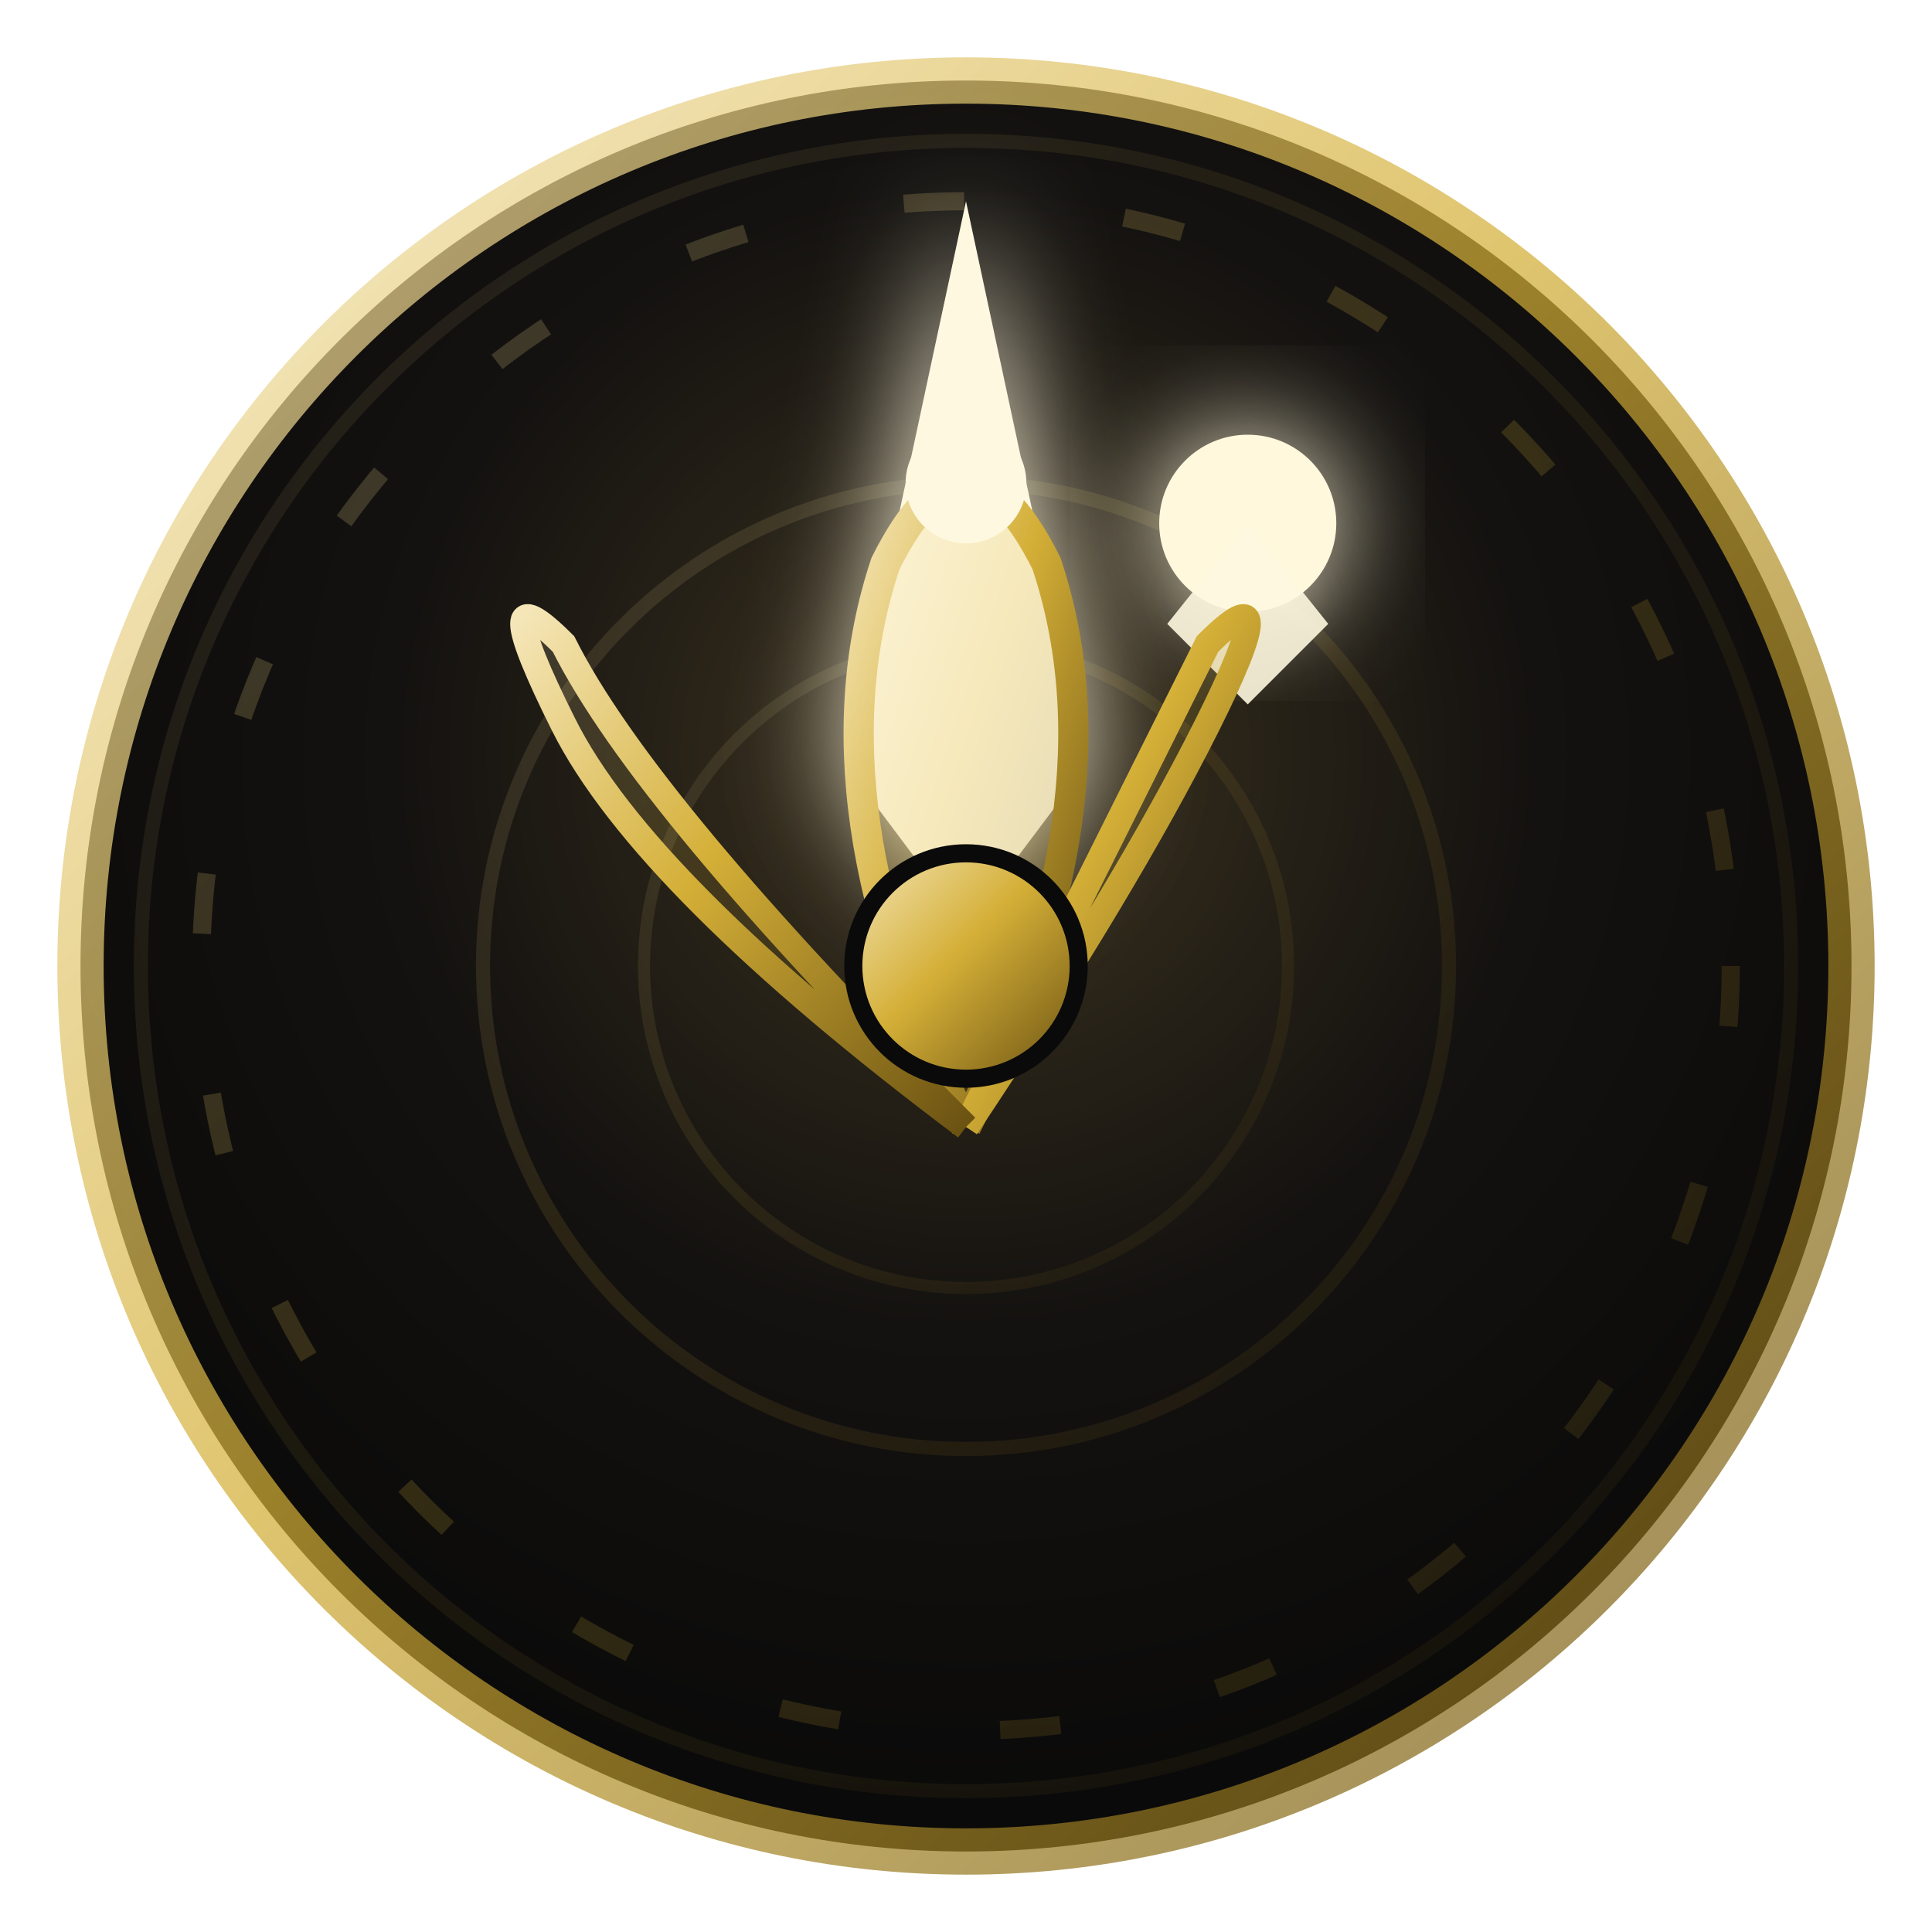
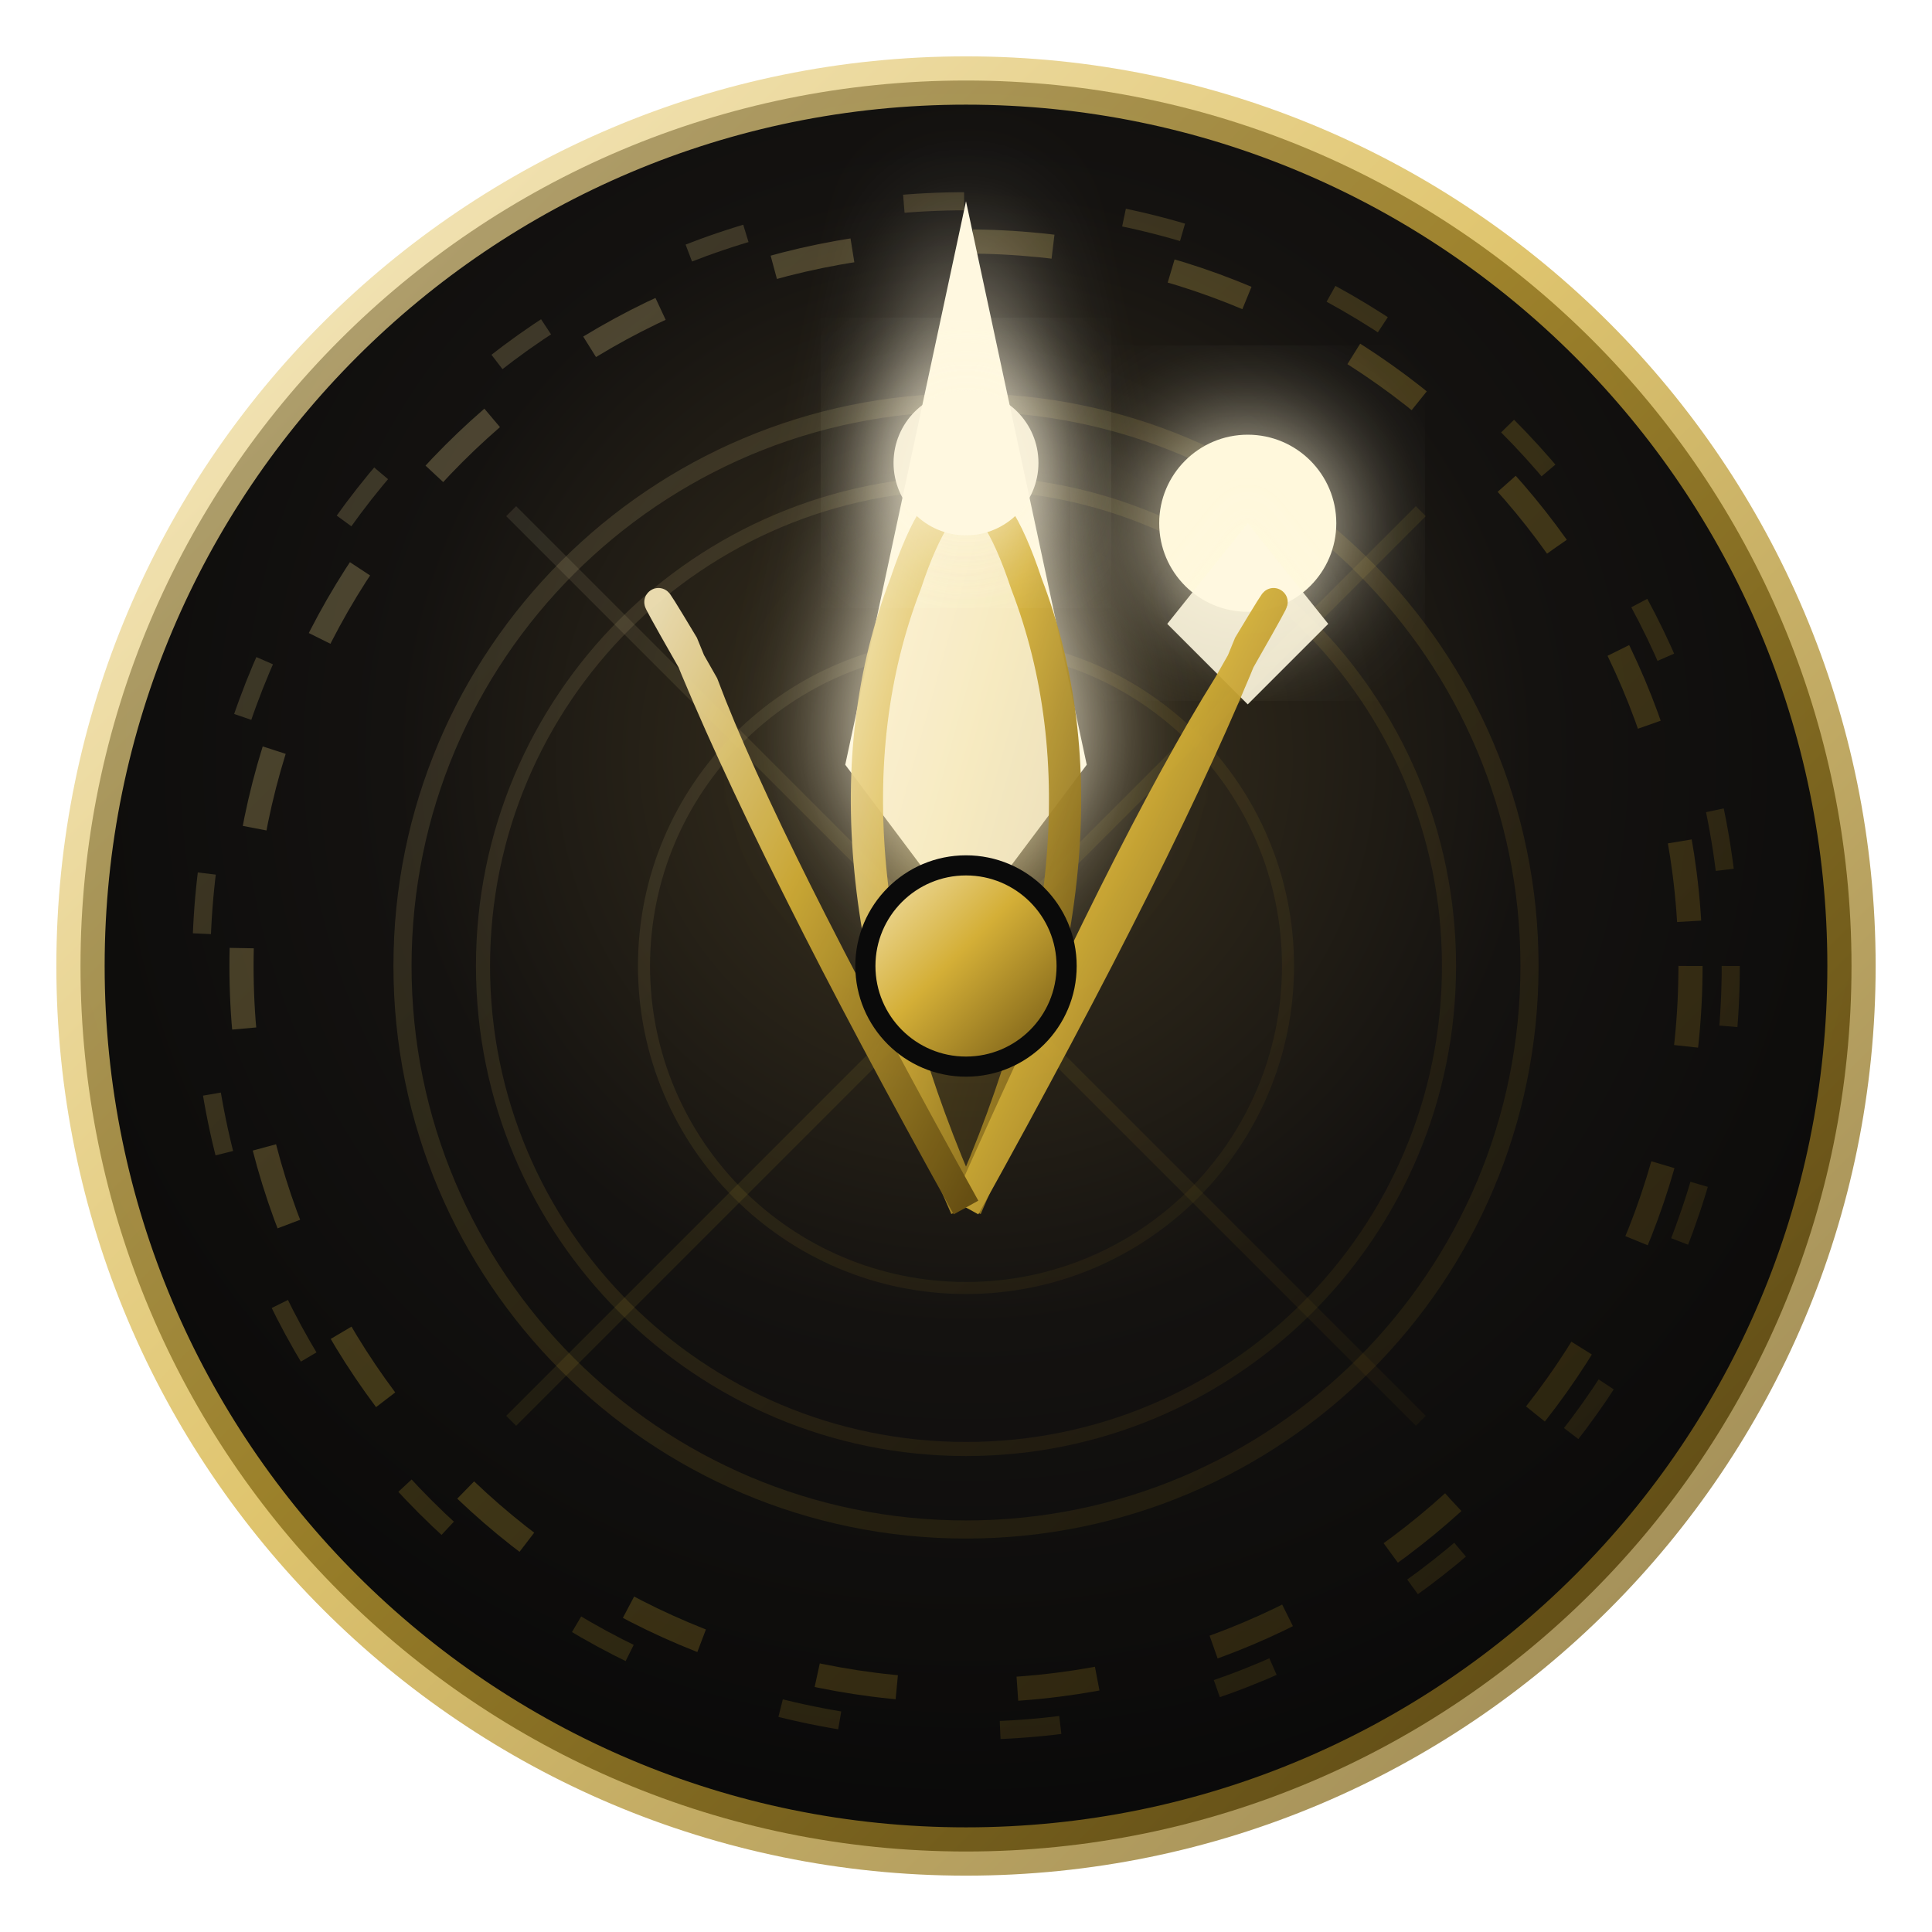
<svg xmlns="http://www.w3.org/2000/svg" viewBox="0 0 48 48" fill="none" aria-hidden="true">
  <defs>
-     <radialGradient id="drutvecklingeldnal3d" cx="50%" cy="38%" r="68%">
+     <radialGradient id="dchutvecklingeldnal3d3" cx="50%" cy="38%" r="68%">
      <stop offset="0%" stop-color="#3d3420" />
      <stop offset="48%" stop-color="#141210" />
      <stop offset="100%" stop-color="#080808" />
    </radialGradient>
-     <linearGradient id="grutvecklingeldnal3d" x1="0" y1="0" x2="1" y2="1">
+     <linearGradient id="gchutvecklingeldnal3d3" x1="0" y1="0" x2="1" y2="1">
      <stop offset="0%" stop-color="#f5e6b8" />
      <stop offset="45%" stop-color="#d4af37" />
      <stop offset="100%" stop-color="#6b5212" />
    </linearGradient>
-     <linearGradient id="frutvecklingeldnal3d" x1="24" y1="4" x2="30" y2="20">
+     <linearGradient id="fchutvecklingeldnal3d3" x1="24" y1="4" x2="30" y2="20">
      <stop offset="0%" stop-color="#fff8e0" />
      <stop offset="55%" stop-color="#ffb74d" />
      <stop offset="100%" stop-color="#c97808" />
    </linearGradient>
-     <filter id="glrutvecklingeldnal3d" x="-50%" y="-50%" width="200%" height="200%">
+     <filter id="glchutvecklingeldnal3d3" x="-50%" y="-50%" width="200%" height="200%">
      <feGaussianBlur stdDeviation="1.4" result="b" />
      <feMerge>
        <feMergeNode in="b" />
        <feMergeNode in="SourceGraphic" />
      </feMerge>
    </filter>
-     <linearGradient id="rimrutvecklingeldnal3d" x1="0" y1="0" x2="1" y2="1">
+     <linearGradient id="rimchutvecklingeldnal3d3" x1="0" y1="0" x2="1" y2="1">
      <stop offset="0%" stop-color="#5eead4" />
      <stop offset="40%" stop-color="#818cf8" />
      <stop offset="75%" stop-color="#d4af37" />
      <stop offset="100%" stop-color="#2dd4bf" />
    </linearGradient>
-     <filter id="bvrutvecklingeldnal3d" x="-30%" y="-30%" width="160%" height="160%">
+     <filter id="bvchutvecklingeldnal3d3" x="-30%" y="-30%" width="160%" height="160%">
      <feDropShadow dx="0" dy="1.2" stdDeviation="0.8" flood-color="#000" flood-opacity="0.55" />
      <feDropShadow dx="0" dy="-0.6" stdDeviation="0.4" flood-color="#fff8e0" flood-opacity="0.12" />
    </filter>
  </defs>
-   <circle cx="24" cy="24" r="22" fill="url(#drutvecklingeldnal3d)" stroke="url(#grutvecklingeldnal3d)" stroke-width="1.15" stroke-opacity="0.72" />
-   <circle cx="24" cy="24" r="20.5" stroke="url(#grutvecklingeldnal3d)" stroke-opacity="0.08" stroke-width="0.35" fill="none" />
-   <g stroke="url(#grutvecklingeldnal3d)" stroke-opacity="0.1" stroke-width="0.32">
+   <circle cx="24" cy="24" r="22" fill="url(#dchutvecklingeldnal3d3)" stroke="url(#gchutvecklingeldnal3d3)" stroke-width="1.2" stroke-opacity="0.72" />
+   <circle cx="24" cy="24" r="18" stroke="url(#gchutvecklingeldnal3d3)" stroke-opacity="0.26" stroke-width="0.6" stroke-dasharray="2 3" fill="none" />
+   <circle cx="24" cy="24" r="14" stroke="url(#gchutvecklingeldnal3d3)" stroke-opacity="0.14" stroke-width="0.45" fill="none" />
+   <g stroke="url(#gchutvecklingeldnal3d3)" stroke-opacity="0.1" stroke-width="0.35">
+     <line x1="24" y1="8" x2="24" y2="40" />
+     <line x1="8" y1="24" x2="40" y2="24" />
+     <line x1="12.7" y1="12.7" x2="35.3" y2="35.3" />
+     <line x1="35.3" y1="12.7" x2="12.7" y2="35.3" />
+   </g>
+   <g stroke="url(#gchutvecklingeldnal3d3)" stroke-opacity="0.1" stroke-width="0.32">
    <line x1="24" y1="6.5" x2="24" y2="9.2" transform="rotate(0 24 24)" />
    <line x1="24" y1="6.5" x2="24" y2="9.2" transform="rotate(22.5 24 24)" />
    <line x1="24" y1="6.5" x2="24" y2="9.2" transform="rotate(45 24 24)" />
    <line x1="24" y1="6.5" x2="24" y2="9.2" transform="rotate(67.5 24 24)" />
    <line x1="24" y1="6.5" x2="24" y2="9.2" transform="rotate(90 24 24)" />
    <line x1="24" y1="6.5" x2="24" y2="9.2" transform="rotate(112.5 24 24)" />
    <line x1="24" y1="6.5" x2="24" y2="9.2" transform="rotate(135 24 24)" />
    <line x1="24" y1="6.5" x2="24" y2="9.2" transform="rotate(157.5 24 24)" />
    <line x1="24" y1="6.5" x2="24" y2="9.2" transform="rotate(180 24 24)" />
    <line x1="24" y1="6.5" x2="24" y2="9.2" transform="rotate(202.5 24 24)" />
    <line x1="24" y1="6.5" x2="24" y2="9.2" transform="rotate(225 24 24)" />
    <line x1="24" y1="6.5" x2="24" y2="9.2" transform="rotate(247.5 24 24)" />
    <line x1="24" y1="6.5" x2="24" y2="9.2" transform="rotate(270 24 24)" />
    <line x1="24" y1="6.5" x2="24" y2="9.2" transform="rotate(292.5 24 24)" />
    <line x1="24" y1="6.5" x2="24" y2="9.2" transform="rotate(315 24 24)" />
    <line x1="24" y1="6.5" x2="24" y2="9.2" transform="rotate(337.5 24 24)" />
  </g>
-   <circle cx="24" cy="24" r="19" stroke="url(#grutvecklingeldnal3d)" stroke-opacity="0.2" stroke-width="0.45" stroke-dasharray="1.5 4" fill="none" />
-   <circle cx="24" cy="24" r="12" stroke="url(#grutvecklingeldnal3d)" stroke-opacity="0.12" stroke-width="0.35" fill="none" />
-   <circle cx="24" cy="24" r="8" stroke="url(#grutvecklingeldnal3d)" stroke-opacity="0.1" stroke-width="0.3" fill="none" />
-   <path d="M24 5 L27 19 L24 23 L21 19 Z" fill="url(#frutvecklingeldnal3d)" filter="url(#glrutvecklingeldnal3d)" />
-   <circle cx="31" cy="13" r="2.2" fill="#fff8dc" filter="url(#glrutvecklingeldnal3d)" />
-   <path d="M31 13 L29 15.5 L31 17.5 L33 15.5 Z" fill="url(#frutvecklingeldnal3d)" opacity="0.9" filter="url(#bvrutvecklingeldnal3d)" />
-   <path d="M24 28 Q20 20 22 14 Q24 10 26 14 Q28 20 24 28" stroke="url(#grutvecklingeldnal3d)" stroke-width="0.75" fill="url(#grutvecklingeldnal3d)" fill-opacity="0.22" />
-   <path d="M24 28 Q28 20 30 16 Q32 14 30 18 Q28 22 24 28" stroke="url(#grutvecklingeldnal3d)" stroke-width="0.65" fill="url(#grutvecklingeldnal3d)" fill-opacity="0.16" />
-   <path d="M24 28 Q16 20 14 16 Q12 14 14 18 Q16 22 24 28" stroke="url(#grutvecklingeldnal3d)" stroke-width="0.65" fill="url(#grutvecklingeldnal3d)" fill-opacity="0.16" />
-   <circle cx="24" cy="12" r="1.5" fill="url(#frutvecklingeldnal3d)" />
-   <circle cx="24" cy="24" r="2.8" fill="url(#grutvecklingeldnal3d)" stroke="#0a0a0a" stroke-width="0.45" />
+   <circle cx="24" cy="24" r="19" stroke="url(#gchutvecklingeldnal3d3)" stroke-opacity="0.2" stroke-width="0.45" stroke-dasharray="1.5 4" fill="none" />
+   <circle cx="24" cy="24" r="12" stroke="url(#gchutvecklingeldnal3d3)" stroke-opacity="0.12" stroke-width="0.35" fill="none" />
+   <circle cx="24" cy="24" r="8" stroke="url(#gchutvecklingeldnal3d3)" stroke-opacity="0.1" stroke-width="0.3" fill="none" />
+   <path d="M24 5 L27 19 L24 23 L21 19 Z" fill="url(#fchutvecklingeldnal3d3)" filter="url(#glchutvecklingeldnal3d3)" />
+   <circle cx="31" cy="13" r="2.2" fill="#fff8dc" filter="url(#glchutvecklingeldnal3d3)" />
+   <path d="M31 13 L29 15.5 L31 17.5 L33 15.5 Z" fill="url(#fchutvecklingeldnal3d3)" opacity="0.9" filter="url(#bvchutvecklingeldnal3d3)" />
+   <g opacity="0.93">
+     <path d="M24 30 Q20 21 22.5 14.5 Q24 10 25.5 14.5 Q28 21 24 30" stroke="url(#gchutvecklingeldnal3d3)" stroke-width="0.8" fill="url(#gchutvecklingeldnal3d3)" fill-opacity="0.2" />
+     <path d="M24 30 Q29 21 31 16 Q32.5 13.5 30.5 17 Q28 21 24 30" stroke="url(#gchutvecklingeldnal3d3)" stroke-width="0.7" fill="url(#gchutvecklingeldnal3d3)" fill-opacity="0.14" />
+     <path d="M24 30 Q19 21 17 16 Q15.5 13.5 17.5 17 Q19 21 24 30" stroke="url(#gchutvecklingeldnal3d3)" stroke-width="0.7" fill="url(#gchutvecklingeldnal3d3)" fill-opacity="0.14" />
+     <circle cx="24" cy="11.5" r="1.8" fill="url(#fchutvecklingeldnal3d3)" filter="url(#glchutvecklingeldnal3d3)" />
+     <path d="M24 11.5 L24 8" stroke="url(#fchutvecklingeldnal3d3)" stroke-width="0.4" opacity="0.6" />
+   </g>
+   <circle cx="24" cy="24" r="2.5" fill="url(#gchutvecklingeldnal3d3)" stroke="#0a0a0a" stroke-width="0.5" />
</svg>
